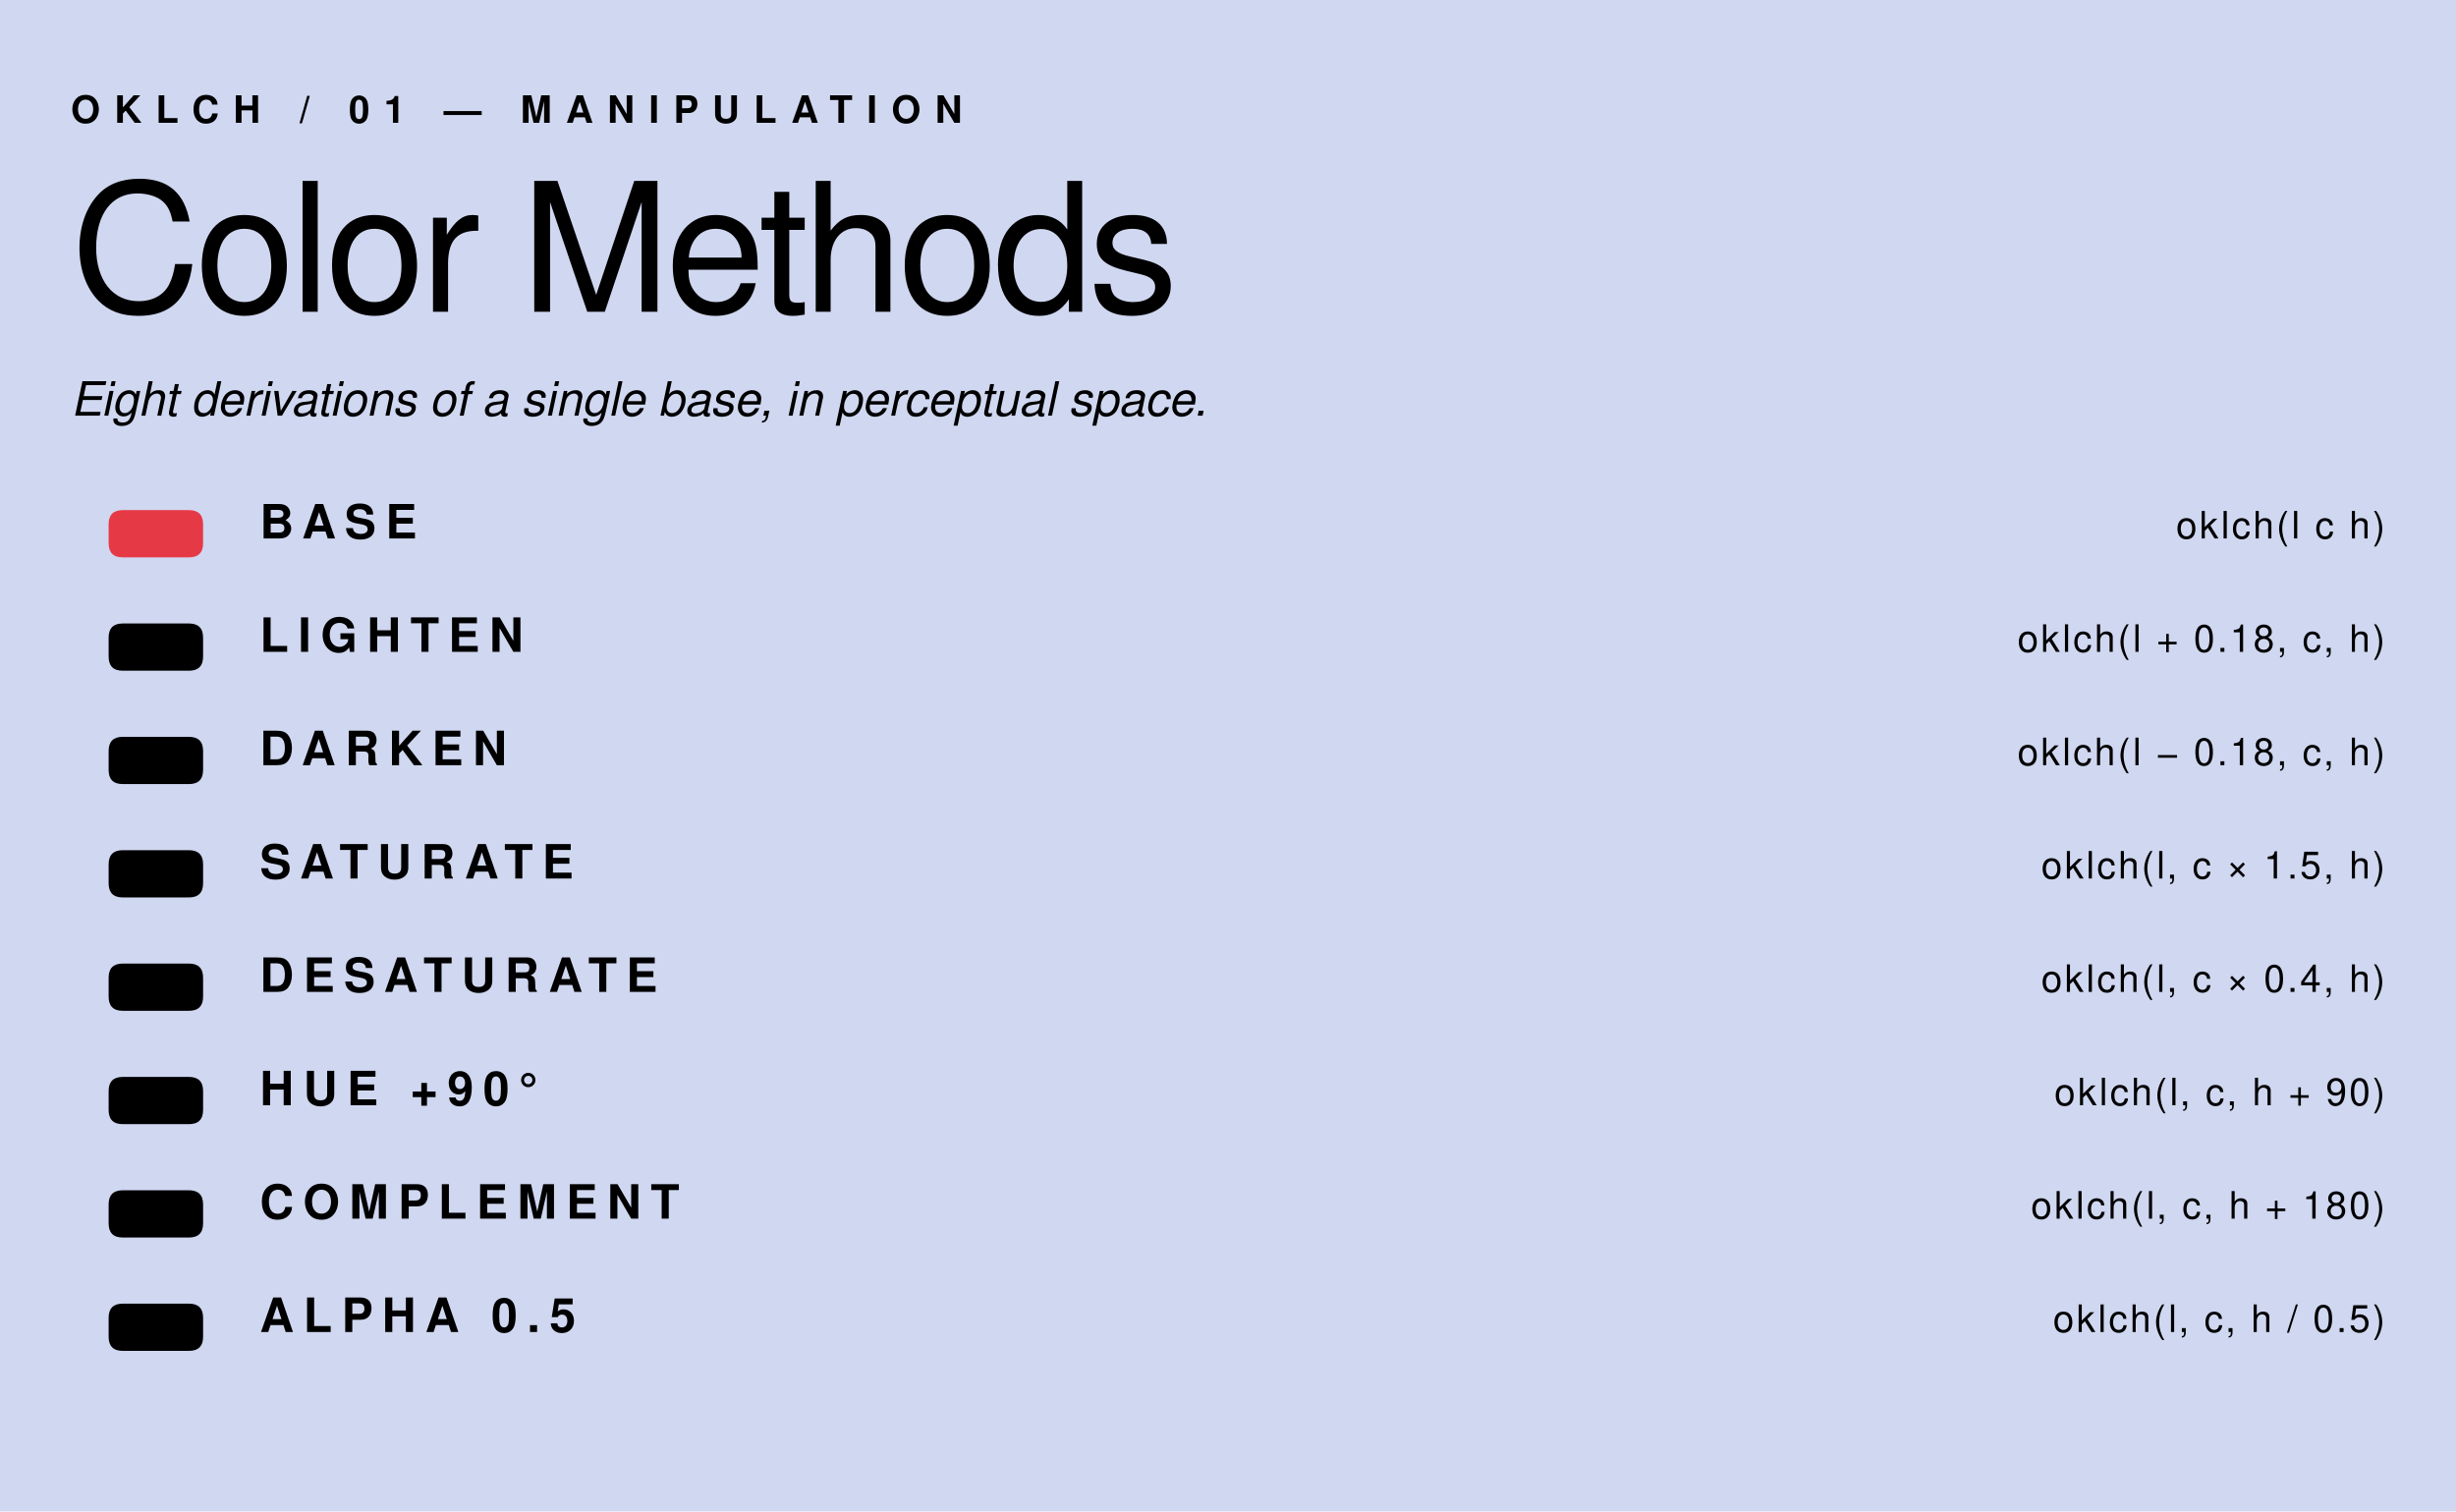
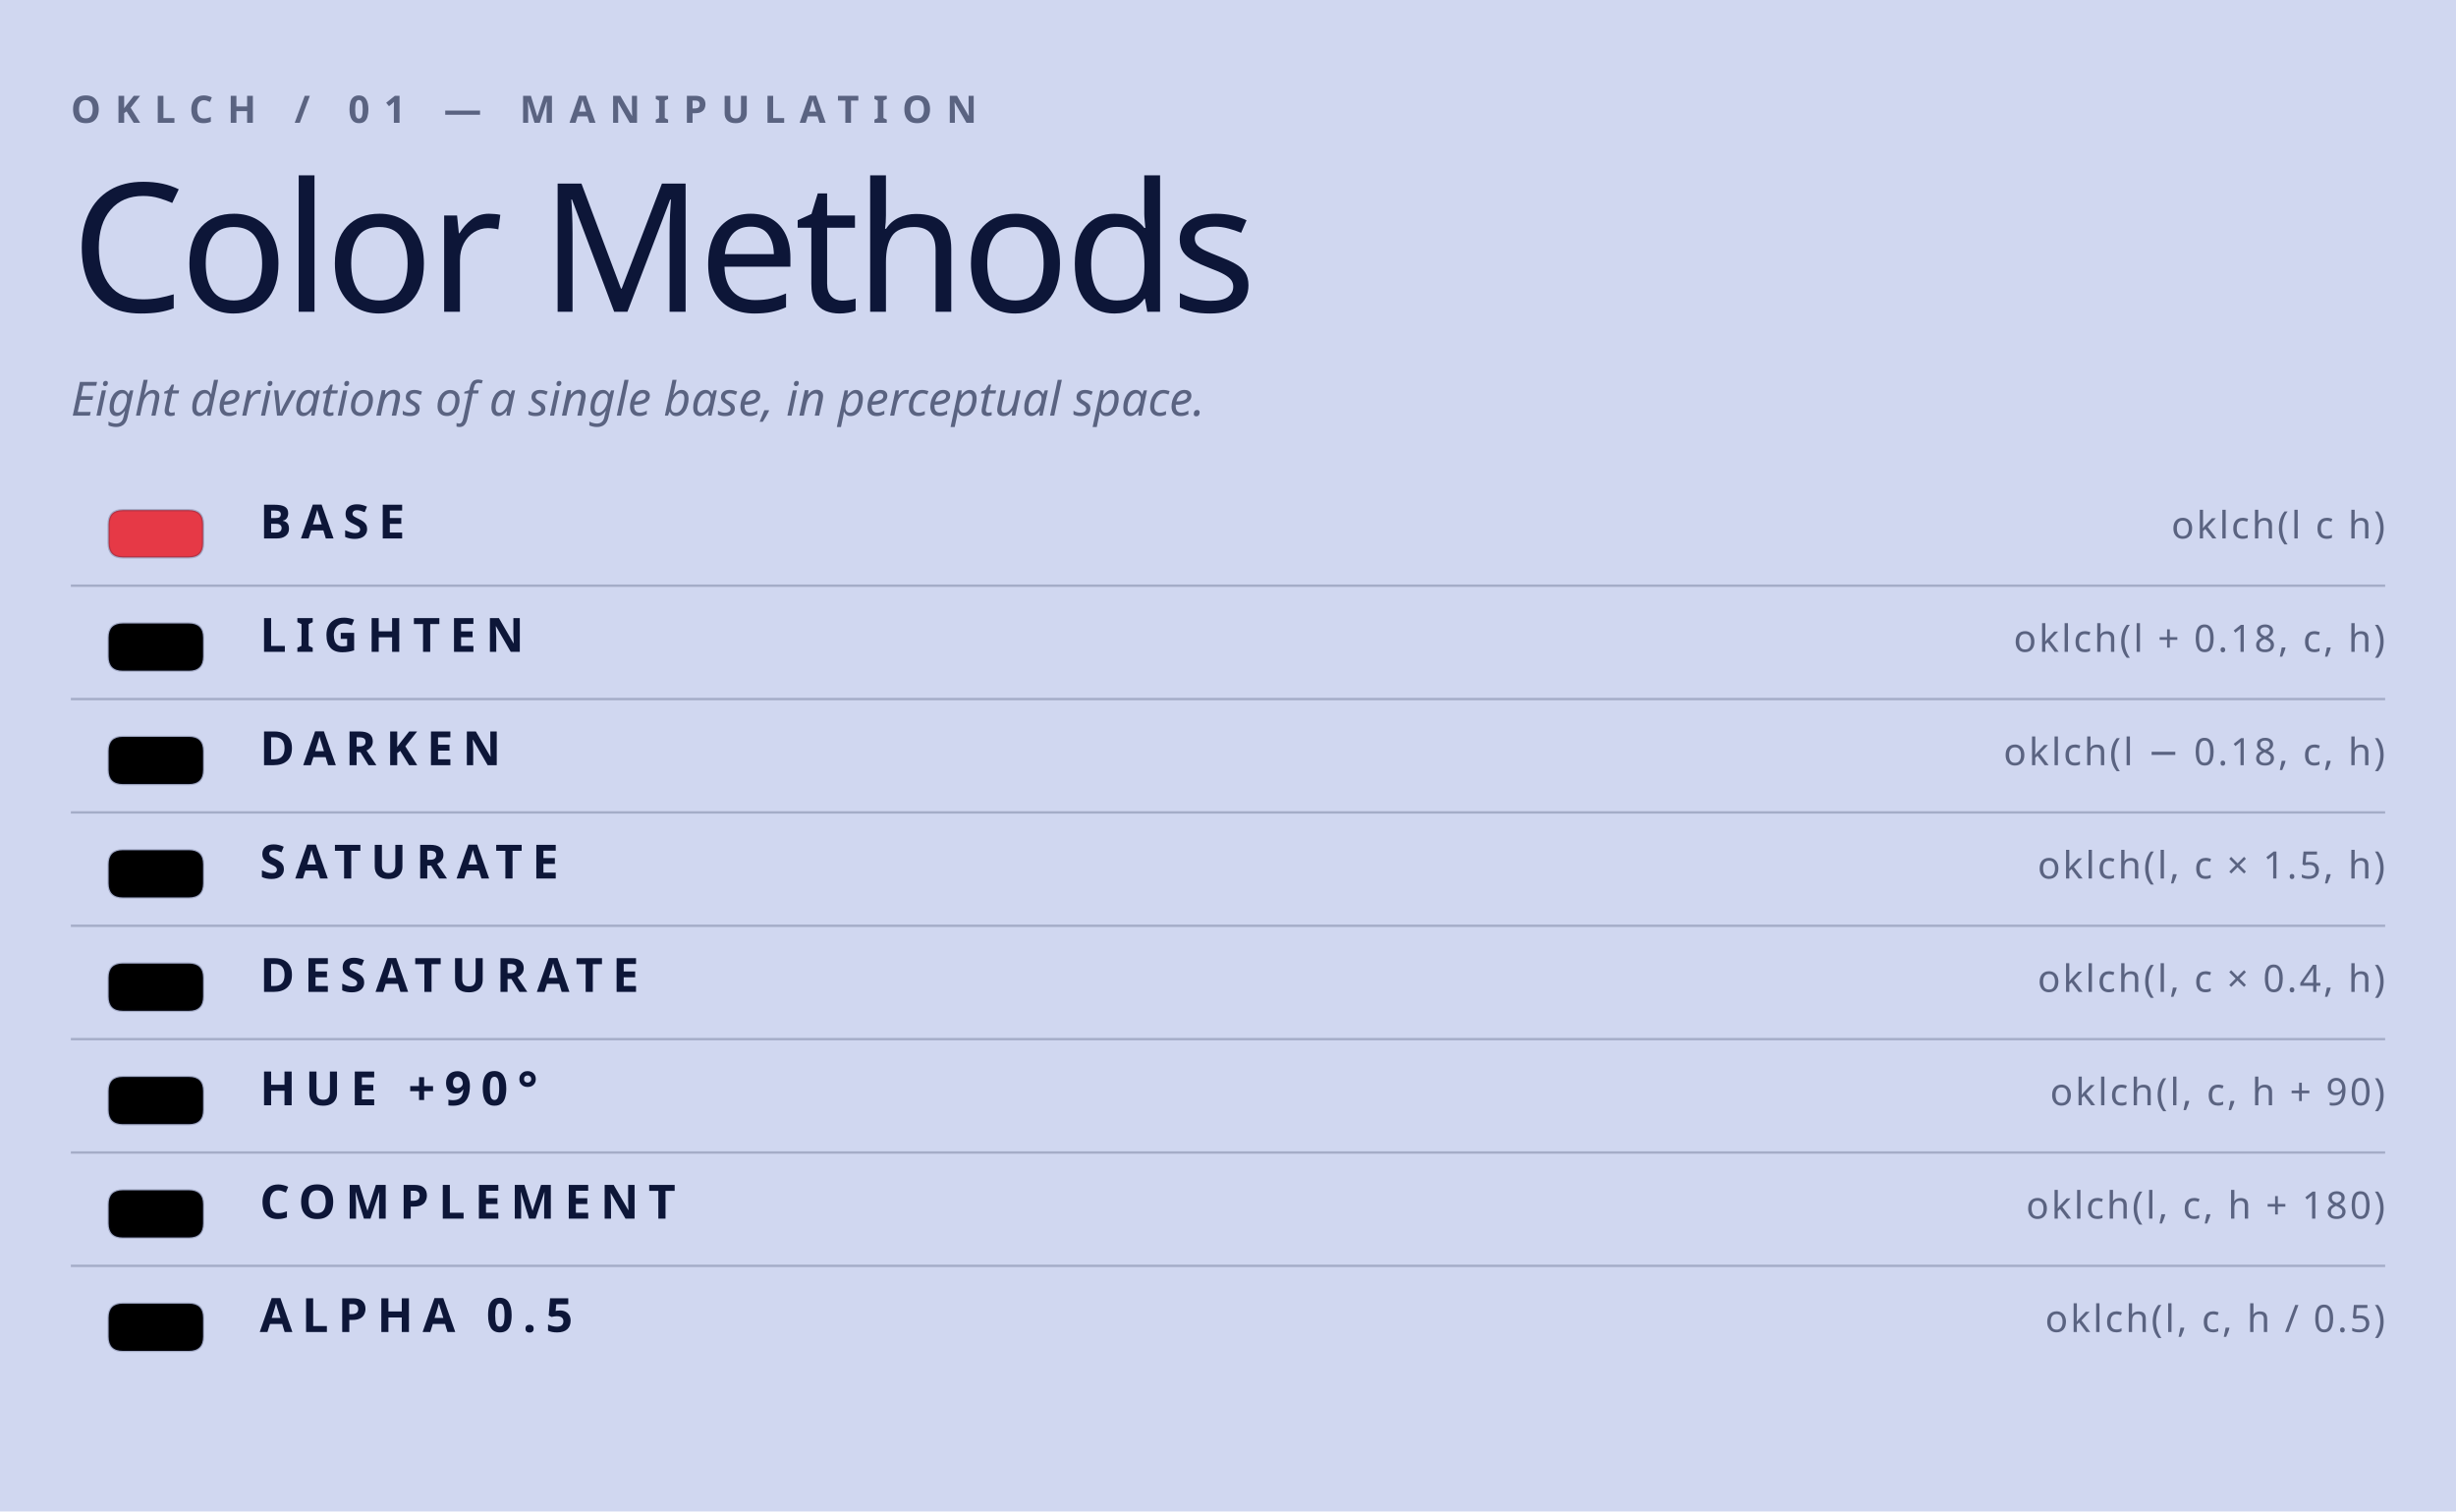
<svg xmlns="http://www.w3.org/2000/svg" viewBox="0 0 520 320" width="520" height="320">
  <style>
    @property --bg {
      syntax: "&lt;color&gt;";
      inherits: true;
      initial-value: #d0d7f0;
    }
    @property --demo-color {
      syntax: "&lt;color&gt;";
      inherits: true;
      initial-value: #e63946;
    }
  </style>
-   <g id="diagram">
-     <path id="bg" d="M 0 0 l 520 0 l 0 320 l -520 0 z" fill="var(--bg, #d0d7f0)" stroke="none" stroke-width="2" />
-     <g id="masthead">
-       <text id="eyebrow" x="15" y="26" font-family="'Helvetica Neue', 'Helvetica', 'Arial', sans-serif" font-size="8" font-weight="700" letter-spacing="3" fill="oklch(from var(--bg, #d0d7f0) calc((0.5 - l) * 1000) 0 0 / 0.60)" text-anchor="start">OKLCH  /  01 — MANIPULATION</text>
-       <text id="title" x="15" y="66" font-family="'Helvetica Neue', 'Helvetica', 'Arial', sans-serif" font-size="38" font-weight="200" letter-spacing="-1" fill="oklch(from var(--bg, #d0d7f0) calc((0.5 - l) * 1000) 0 0)" text-anchor="start">Color Methods</text>
-       <text id="subtitle" x="15" y="88" font-family="'Helvetica Neue', 'Helvetica', 'Arial', sans-serif" font-size="10" font-style="italic" fill="oklch(from var(--bg, #d0d7f0) calc((0.5 - l) * 1000) 0 0 / 0.60)" text-anchor="start">Eight derivations of a single base, in perceptual space.</text>
+   <g data-layer-name="diagram" id="diagram">
+     <path data-layer-name="bg" id="bg" d="M 0 0 l 520 0 l 0 320 l -520 0 z" fill="var(--bg, #d0d7f0)" stroke="none" stroke-width="2" />
+     <g data-layer-name="masthead" id="masthead">
+       <text data-layer-name="eyebrow" id="eyebrow" x="15" y="26" font-family="sans-serif" font-size="8" font-weight="700" letter-spacing="3" fill="rgba(13, 22, 56, 0.6)" text-anchor="start">OKLCH  /  01 — MANIPULATION</text>
+       <text data-layer-name="title" id="title" x="15" y="66" font-family="sans-serif" font-size="38" font-weight="200" letter-spacing="-1" fill="#0d1638" text-anchor="start">Color Methods</text>
+       <text data-layer-name="subtitle" id="subtitle" x="15" y="88" font-family="sans-serif" font-size="10" font-style="italic" fill="rgba(13, 22, 56, 0.6)" text-anchor="start">Eight derivations of a single base, in perceptual space.</text>
    </g>
-     <g id="rows">
-       <path id="sw-0" d="M 26 108 l 14 0 q 3 0 3 3 l 0 4 q 0 3 -3 3 l -14 0 q -3 0 -3 -3 l 0 -4 q 0 -3 3 -3 z" fill="var(--demo-color, #e63946)" stroke="oklch(from var(--bg, #d0d7f0) calc((0.5 - l) * 1000) 0 0 / 0.22)" stroke-width="0.5" />
-       <path id="div-0" d="M 15 124 l 490 0" fill="none" stroke="oklch(from var(--bg, #d0d7f0) calc((0.5 - l) * 1000) 0 0 / 0.22)" stroke-width="0.5" />
-       <path id="sw-1" d="M 26 132 l 14 0 q 3 0 3 3 l 0 4 q 0 3 -3 3 l -14 0 q -3 0 -3 -3 l 0 -4 q 0 -3 3 -3 z" fill="oklch(from var(--demo-color, #e63946) calc(l + 0.18) c h)" stroke="oklch(from var(--bg, #d0d7f0) calc((0.5 - l) * 1000) 0 0 / 0.22)" stroke-width="0.5" />
-       <path id="div-1" d="M 15 148 l 490 0" fill="none" stroke="oklch(from var(--bg, #d0d7f0) calc((0.5 - l) * 1000) 0 0 / 0.22)" stroke-width="0.5" />
-       <path id="sw-2" d="M 26 156 l 14 0 q 3 0 3 3 l 0 4 q 0 3 -3 3 l -14 0 q -3 0 -3 -3 l 0 -4 q 0 -3 3 -3 z" fill="oklch(from var(--demo-color, #e63946) calc(l - 0.18) c h)" stroke="oklch(from var(--bg, #d0d7f0) calc((0.5 - l) * 1000) 0 0 / 0.22)" stroke-width="0.5" />
-       <path id="div-2" d="M 15 172 l 490 0" fill="none" stroke="oklch(from var(--bg, #d0d7f0) calc((0.5 - l) * 1000) 0 0 / 0.22)" stroke-width="0.5" />
-       <path id="sw-3" d="M 26 180 l 14 0 q 3 0 3 3 l 0 4 q 0 3 -3 3 l -14 0 q -3 0 -3 -3 l 0 -4 q 0 -3 3 -3 z" fill="oklch(from var(--demo-color, #e63946) l calc(c * 1.5) h)" stroke="oklch(from var(--bg, #d0d7f0) calc((0.5 - l) * 1000) 0 0 / 0.22)" stroke-width="0.5" />
-       <path id="div-3" d="M 15 196 l 490 0" fill="none" stroke="oklch(from var(--bg, #d0d7f0) calc((0.5 - l) * 1000) 0 0 / 0.22)" stroke-width="0.5" />
-       <path id="sw-4" d="M 26 204 l 14 0 q 3 0 3 3 l 0 4 q 0 3 -3 3 l -14 0 q -3 0 -3 -3 l 0 -4 q 0 -3 3 -3 z" fill="oklch(from var(--demo-color, #e63946) l calc(c * 0.4) h)" stroke="oklch(from var(--bg, #d0d7f0) calc((0.5 - l) * 1000) 0 0 / 0.22)" stroke-width="0.5" />
-       <path id="div-4" d="M 15 220 l 490 0" fill="none" stroke="oklch(from var(--bg, #d0d7f0) calc((0.5 - l) * 1000) 0 0 / 0.22)" stroke-width="0.5" />
-       <path id="sw-5" d="M 26 228 l 14 0 q 3 0 3 3 l 0 4 q 0 3 -3 3 l -14 0 q -3 0 -3 -3 l 0 -4 q 0 -3 3 -3 z" fill="oklch(from var(--demo-color, #e63946) l c calc(h + 90))" stroke="oklch(from var(--bg, #d0d7f0) calc((0.5 - l) * 1000) 0 0 / 0.22)" stroke-width="0.5" />
-       <path id="div-5" d="M 15 244 l 490 0" fill="none" stroke="oklch(from var(--bg, #d0d7f0) calc((0.5 - l) * 1000) 0 0 / 0.22)" stroke-width="0.5" />
-       <path id="sw-6" d="M 26 252 l 14 0 q 3 0 3 3 l 0 4 q 0 3 -3 3 l -14 0 q -3 0 -3 -3 l 0 -4 q 0 -3 3 -3 z" fill="oklch(from var(--demo-color, #e63946) l c calc(h + 180))" stroke="oklch(from var(--bg, #d0d7f0) calc((0.5 - l) * 1000) 0 0 / 0.22)" stroke-width="0.5" />
-       <path id="div-6" d="M 15 268 l 490 0" fill="none" stroke="oklch(from var(--bg, #d0d7f0) calc((0.5 - l) * 1000) 0 0 / 0.22)" stroke-width="0.5" />
-       <path id="sw-7" d="M 26 276 l 14 0 q 3 0 3 3 l 0 4 q 0 3 -3 3 l -14 0 q -3 0 -3 -3 l 0 -4 q 0 -3 3 -3 z" fill="oklch(from var(--demo-color, #e63946) l c h / 0.5)" stroke="oklch(from var(--bg, #d0d7f0) calc((0.5 - l) * 1000) 0 0 / 0.22)" stroke-width="0.5" />
-       <text id="row-name" x="55" y="114" font-family="'Helvetica Neue', 'Helvetica', 'Arial', sans-serif" font-size="10" font-weight="700" letter-spacing="2" fill="oklch(from var(--bg, #d0d7f0) calc((0.5 - l) * 1000) 0 0)" text-anchor="start">BASE</text>
-       <text x="55" y="138" font-family="'Helvetica Neue', 'Helvetica', 'Arial', sans-serif" font-size="10" font-weight="700" letter-spacing="2" fill="oklch(from var(--bg, #d0d7f0) calc((0.5 - l) * 1000) 0 0)" text-anchor="start">LIGHTEN</text>
-       <text x="55" y="162" font-family="'Helvetica Neue', 'Helvetica', 'Arial', sans-serif" font-size="10" font-weight="700" letter-spacing="2" fill="oklch(from var(--bg, #d0d7f0) calc((0.5 - l) * 1000) 0 0)" text-anchor="start">DARKEN</text>
-       <text x="55" y="186" font-family="'Helvetica Neue', 'Helvetica', 'Arial', sans-serif" font-size="10" font-weight="700" letter-spacing="2" fill="oklch(from var(--bg, #d0d7f0) calc((0.5 - l) * 1000) 0 0)" text-anchor="start">SATURATE</text>
-       <text x="55" y="210" font-family="'Helvetica Neue', 'Helvetica', 'Arial', sans-serif" font-size="10" font-weight="700" letter-spacing="2" fill="oklch(from var(--bg, #d0d7f0) calc((0.5 - l) * 1000) 0 0)" text-anchor="start">DESATURATE</text>
-       <text x="55" y="234" font-family="'Helvetica Neue', 'Helvetica', 'Arial', sans-serif" font-size="10" font-weight="700" letter-spacing="2" fill="oklch(from var(--bg, #d0d7f0) calc((0.5 - l) * 1000) 0 0)" text-anchor="start">HUE +90°</text>
-       <text x="55" y="258" font-family="'Helvetica Neue', 'Helvetica', 'Arial', sans-serif" font-size="10" font-weight="700" letter-spacing="2" fill="oklch(from var(--bg, #d0d7f0) calc((0.5 - l) * 1000) 0 0)" text-anchor="start">COMPLEMENT</text>
-       <text x="55" y="282" font-family="'Helvetica Neue', 'Helvetica', 'Arial', sans-serif" font-size="10" font-weight="700" letter-spacing="2" fill="oklch(from var(--bg, #d0d7f0) calc((0.5 - l) * 1000) 0 0)" text-anchor="start">ALPHA 0.5</text>
-       <text id="row-value" x="505" y="114" font-family="'Helvetica Neue', 'Helvetica', 'Arial', sans-serif" font-size="8" letter-spacing="0.5" fill="oklch(from var(--bg, #d0d7f0) calc((0.5 - l) * 1000) 0 0 / 0.60)" text-anchor="end">oklch(l c h)</text>
-       <text x="505" y="138" font-family="'Helvetica Neue', 'Helvetica', 'Arial', sans-serif" font-size="8" letter-spacing="0.5" fill="oklch(from var(--bg, #d0d7f0) calc((0.5 - l) * 1000) 0 0 / 0.60)" text-anchor="end">oklch(l + 0.18, c, h)</text>
-       <text x="505" y="162" font-family="'Helvetica Neue', 'Helvetica', 'Arial', sans-serif" font-size="8" letter-spacing="0.5" fill="oklch(from var(--bg, #d0d7f0) calc((0.5 - l) * 1000) 0 0 / 0.60)" text-anchor="end">oklch(l − 0.18, c, h)</text>
-       <text x="505" y="186" font-family="'Helvetica Neue', 'Helvetica', 'Arial', sans-serif" font-size="8" letter-spacing="0.5" fill="oklch(from var(--bg, #d0d7f0) calc((0.5 - l) * 1000) 0 0 / 0.60)" text-anchor="end">oklch(l, c × 1.5, h)</text>
-       <text x="505" y="210" font-family="'Helvetica Neue', 'Helvetica', 'Arial', sans-serif" font-size="8" letter-spacing="0.5" fill="oklch(from var(--bg, #d0d7f0) calc((0.5 - l) * 1000) 0 0 / 0.60)" text-anchor="end">oklch(l, c × 0.4, h)</text>
-       <text x="505" y="234" font-family="'Helvetica Neue', 'Helvetica', 'Arial', sans-serif" font-size="8" letter-spacing="0.5" fill="oklch(from var(--bg, #d0d7f0) calc((0.5 - l) * 1000) 0 0 / 0.60)" text-anchor="end">oklch(l, c, h + 90)</text>
-       <text x="505" y="258" font-family="'Helvetica Neue', 'Helvetica', 'Arial', sans-serif" font-size="8" letter-spacing="0.5" fill="oklch(from var(--bg, #d0d7f0) calc((0.5 - l) * 1000) 0 0 / 0.60)" text-anchor="end">oklch(l, c, h + 180)</text>
-       <text x="505" y="282" font-family="'Helvetica Neue', 'Helvetica', 'Arial', sans-serif" font-size="8" letter-spacing="0.5" fill="oklch(from var(--bg, #d0d7f0) calc((0.5 - l) * 1000) 0 0 / 0.60)" text-anchor="end">oklch(l, c, h / 0.5)</text>
+     <g data-layer-name="rows" id="rows">
+       <path data-layer-name="sw-0" id="sw-0" d="M 26 108 l 14 0 q 3 0 3 3 l 0 4 q 0 3 -3 3 l -14 0 q -3 0 -3 -3 l 0 -4 q 0 -3 3 -3 z" fill="var(--demo-color, #e63946)" stroke="rgba(13, 22, 56, 0.22)" stroke-width="0.5" />
+       <path data-layer-name="div-0" id="div-0" d="M 15 124 l 490 0" fill="none" stroke="rgba(13, 22, 56, 0.22)" stroke-width="0.5" />
+       <path data-layer-name="sw-1" id="sw-1" d="M 26 132 l 14 0 q 3 0 3 3 l 0 4 q 0 3 -3 3 l -14 0 q -3 0 -3 -3 l 0 -4 q 0 -3 3 -3 z" fill="oklch(from var(--demo-color, #e63946) calc(l + 0.18) c h)" stroke="rgba(13, 22, 56, 0.22)" stroke-width="0.5" />
+       <path data-layer-name="div-1" id="div-1" d="M 15 148 l 490 0" fill="none" stroke="rgba(13, 22, 56, 0.22)" stroke-width="0.5" />
+       <path data-layer-name="sw-2" id="sw-2" d="M 26 156 l 14 0 q 3 0 3 3 l 0 4 q 0 3 -3 3 l -14 0 q -3 0 -3 -3 l 0 -4 q 0 -3 3 -3 z" fill="oklch(from var(--demo-color, #e63946) calc(l - 0.18) c h)" stroke="rgba(13, 22, 56, 0.22)" stroke-width="0.5" />
+       <path data-layer-name="div-2" id="div-2" d="M 15 172 l 490 0" fill="none" stroke="rgba(13, 22, 56, 0.22)" stroke-width="0.5" />
+       <path data-layer-name="sw-3" id="sw-3" d="M 26 180 l 14 0 q 3 0 3 3 l 0 4 q 0 3 -3 3 l -14 0 q -3 0 -3 -3 l 0 -4 q 0 -3 3 -3 z" fill="oklch(from var(--demo-color, #e63946) l calc(c * 1.5) h)" stroke="rgba(13, 22, 56, 0.22)" stroke-width="0.5" />
+       <path data-layer-name="div-3" id="div-3" d="M 15 196 l 490 0" fill="none" stroke="rgba(13, 22, 56, 0.22)" stroke-width="0.5" />
+       <path data-layer-name="sw-4" id="sw-4" d="M 26 204 l 14 0 q 3 0 3 3 l 0 4 q 0 3 -3 3 l -14 0 q -3 0 -3 -3 l 0 -4 q 0 -3 3 -3 z" fill="oklch(from var(--demo-color, #e63946) l calc(c * 0.4) h)" stroke="rgba(13, 22, 56, 0.22)" stroke-width="0.5" />
+       <path data-layer-name="div-4" id="div-4" d="M 15 220 l 490 0" fill="none" stroke="rgba(13, 22, 56, 0.22)" stroke-width="0.5" />
+       <path data-layer-name="sw-5" id="sw-5" d="M 26 228 l 14 0 q 3 0 3 3 l 0 4 q 0 3 -3 3 l -14 0 q -3 0 -3 -3 l 0 -4 q 0 -3 3 -3 z" fill="oklch(from var(--demo-color, #e63946) l c calc(h + 90))" stroke="rgba(13, 22, 56, 0.22)" stroke-width="0.5" />
+       <path data-layer-name="div-5" id="div-5" d="M 15 244 l 490 0" fill="none" stroke="rgba(13, 22, 56, 0.22)" stroke-width="0.5" />
+       <path data-layer-name="sw-6" id="sw-6" d="M 26 252 l 14 0 q 3 0 3 3 l 0 4 q 0 3 -3 3 l -14 0 q -3 0 -3 -3 l 0 -4 q 0 -3 3 -3 z" fill="oklch(from var(--demo-color, #e63946) l c calc(h + 180))" stroke="rgba(13, 22, 56, 0.22)" stroke-width="0.5" />
+       <path data-layer-name="div-6" id="div-6" d="M 15 268 l 490 0" fill="none" stroke="rgba(13, 22, 56, 0.22)" stroke-width="0.5" />
+       <path data-layer-name="sw-7" id="sw-7" d="M 26 276 l 14 0 q 3 0 3 3 l 0 4 q 0 3 -3 3 l -14 0 q -3 0 -3 -3 l 0 -4 q 0 -3 3 -3 z" fill="oklch(from var(--demo-color, #e63946) l c h / 0.5)" stroke="rgba(13, 22, 56, 0.22)" stroke-width="0.5" />
+       <text data-layer-name="row-name" id="row-name" x="55" y="114" font-family="sans-serif" font-size="10" font-weight="700" letter-spacing="2" fill="#0d1638" text-anchor="start">BASE</text>
+       <text data-layer-name="row-name" x="55" y="138" font-family="sans-serif" font-size="10" font-weight="700" letter-spacing="2" fill="#0d1638" text-anchor="start">LIGHTEN</text>
+       <text data-layer-name="row-name" x="55" y="162" font-family="sans-serif" font-size="10" font-weight="700" letter-spacing="2" fill="#0d1638" text-anchor="start">DARKEN</text>
+       <text data-layer-name="row-name" x="55" y="186" font-family="sans-serif" font-size="10" font-weight="700" letter-spacing="2" fill="#0d1638" text-anchor="start">SATURATE</text>
+       <text data-layer-name="row-name" x="55" y="210" font-family="sans-serif" font-size="10" font-weight="700" letter-spacing="2" fill="#0d1638" text-anchor="start">DESATURATE</text>
+       <text data-layer-name="row-name" x="55" y="234" font-family="sans-serif" font-size="10" font-weight="700" letter-spacing="2" fill="#0d1638" text-anchor="start">HUE +90°</text>
+       <text data-layer-name="row-name" x="55" y="258" font-family="sans-serif" font-size="10" font-weight="700" letter-spacing="2" fill="#0d1638" text-anchor="start">COMPLEMENT</text>
+       <text data-layer-name="row-name" x="55" y="282" font-family="sans-serif" font-size="10" font-weight="700" letter-spacing="2" fill="#0d1638" text-anchor="start">ALPHA 0.5</text>
+       <text data-layer-name="row-value" id="row-value" x="505" y="114" font-family="sans-serif" font-size="8" letter-spacing="0.5" fill="rgba(13, 22, 56, 0.6)" text-anchor="end">oklch(l c h)</text>
+       <text data-layer-name="row-value" x="505" y="138" font-family="sans-serif" font-size="8" letter-spacing="0.5" fill="rgba(13, 22, 56, 0.6)" text-anchor="end">oklch(l + 0.18, c, h)</text>
+       <text data-layer-name="row-value" x="505" y="162" font-family="sans-serif" font-size="8" letter-spacing="0.5" fill="rgba(13, 22, 56, 0.6)" text-anchor="end">oklch(l − 0.18, c, h)</text>
+       <text data-layer-name="row-value" x="505" y="186" font-family="sans-serif" font-size="8" letter-spacing="0.5" fill="rgba(13, 22, 56, 0.6)" text-anchor="end">oklch(l, c × 1.5, h)</text>
+       <text data-layer-name="row-value" x="505" y="210" font-family="sans-serif" font-size="8" letter-spacing="0.5" fill="rgba(13, 22, 56, 0.6)" text-anchor="end">oklch(l, c × 0.4, h)</text>
+       <text data-layer-name="row-value" x="505" y="234" font-family="sans-serif" font-size="8" letter-spacing="0.5" fill="rgba(13, 22, 56, 0.6)" text-anchor="end">oklch(l, c, h + 90)</text>
+       <text data-layer-name="row-value" x="505" y="258" font-family="sans-serif" font-size="8" letter-spacing="0.5" fill="rgba(13, 22, 56, 0.6)" text-anchor="end">oklch(l, c, h + 180)</text>
+       <text data-layer-name="row-value" x="505" y="282" font-family="sans-serif" font-size="8" letter-spacing="0.5" fill="rgba(13, 22, 56, 0.6)" text-anchor="end">oklch(l, c, h / 0.5)</text>
    </g>
  </g>
</svg>
